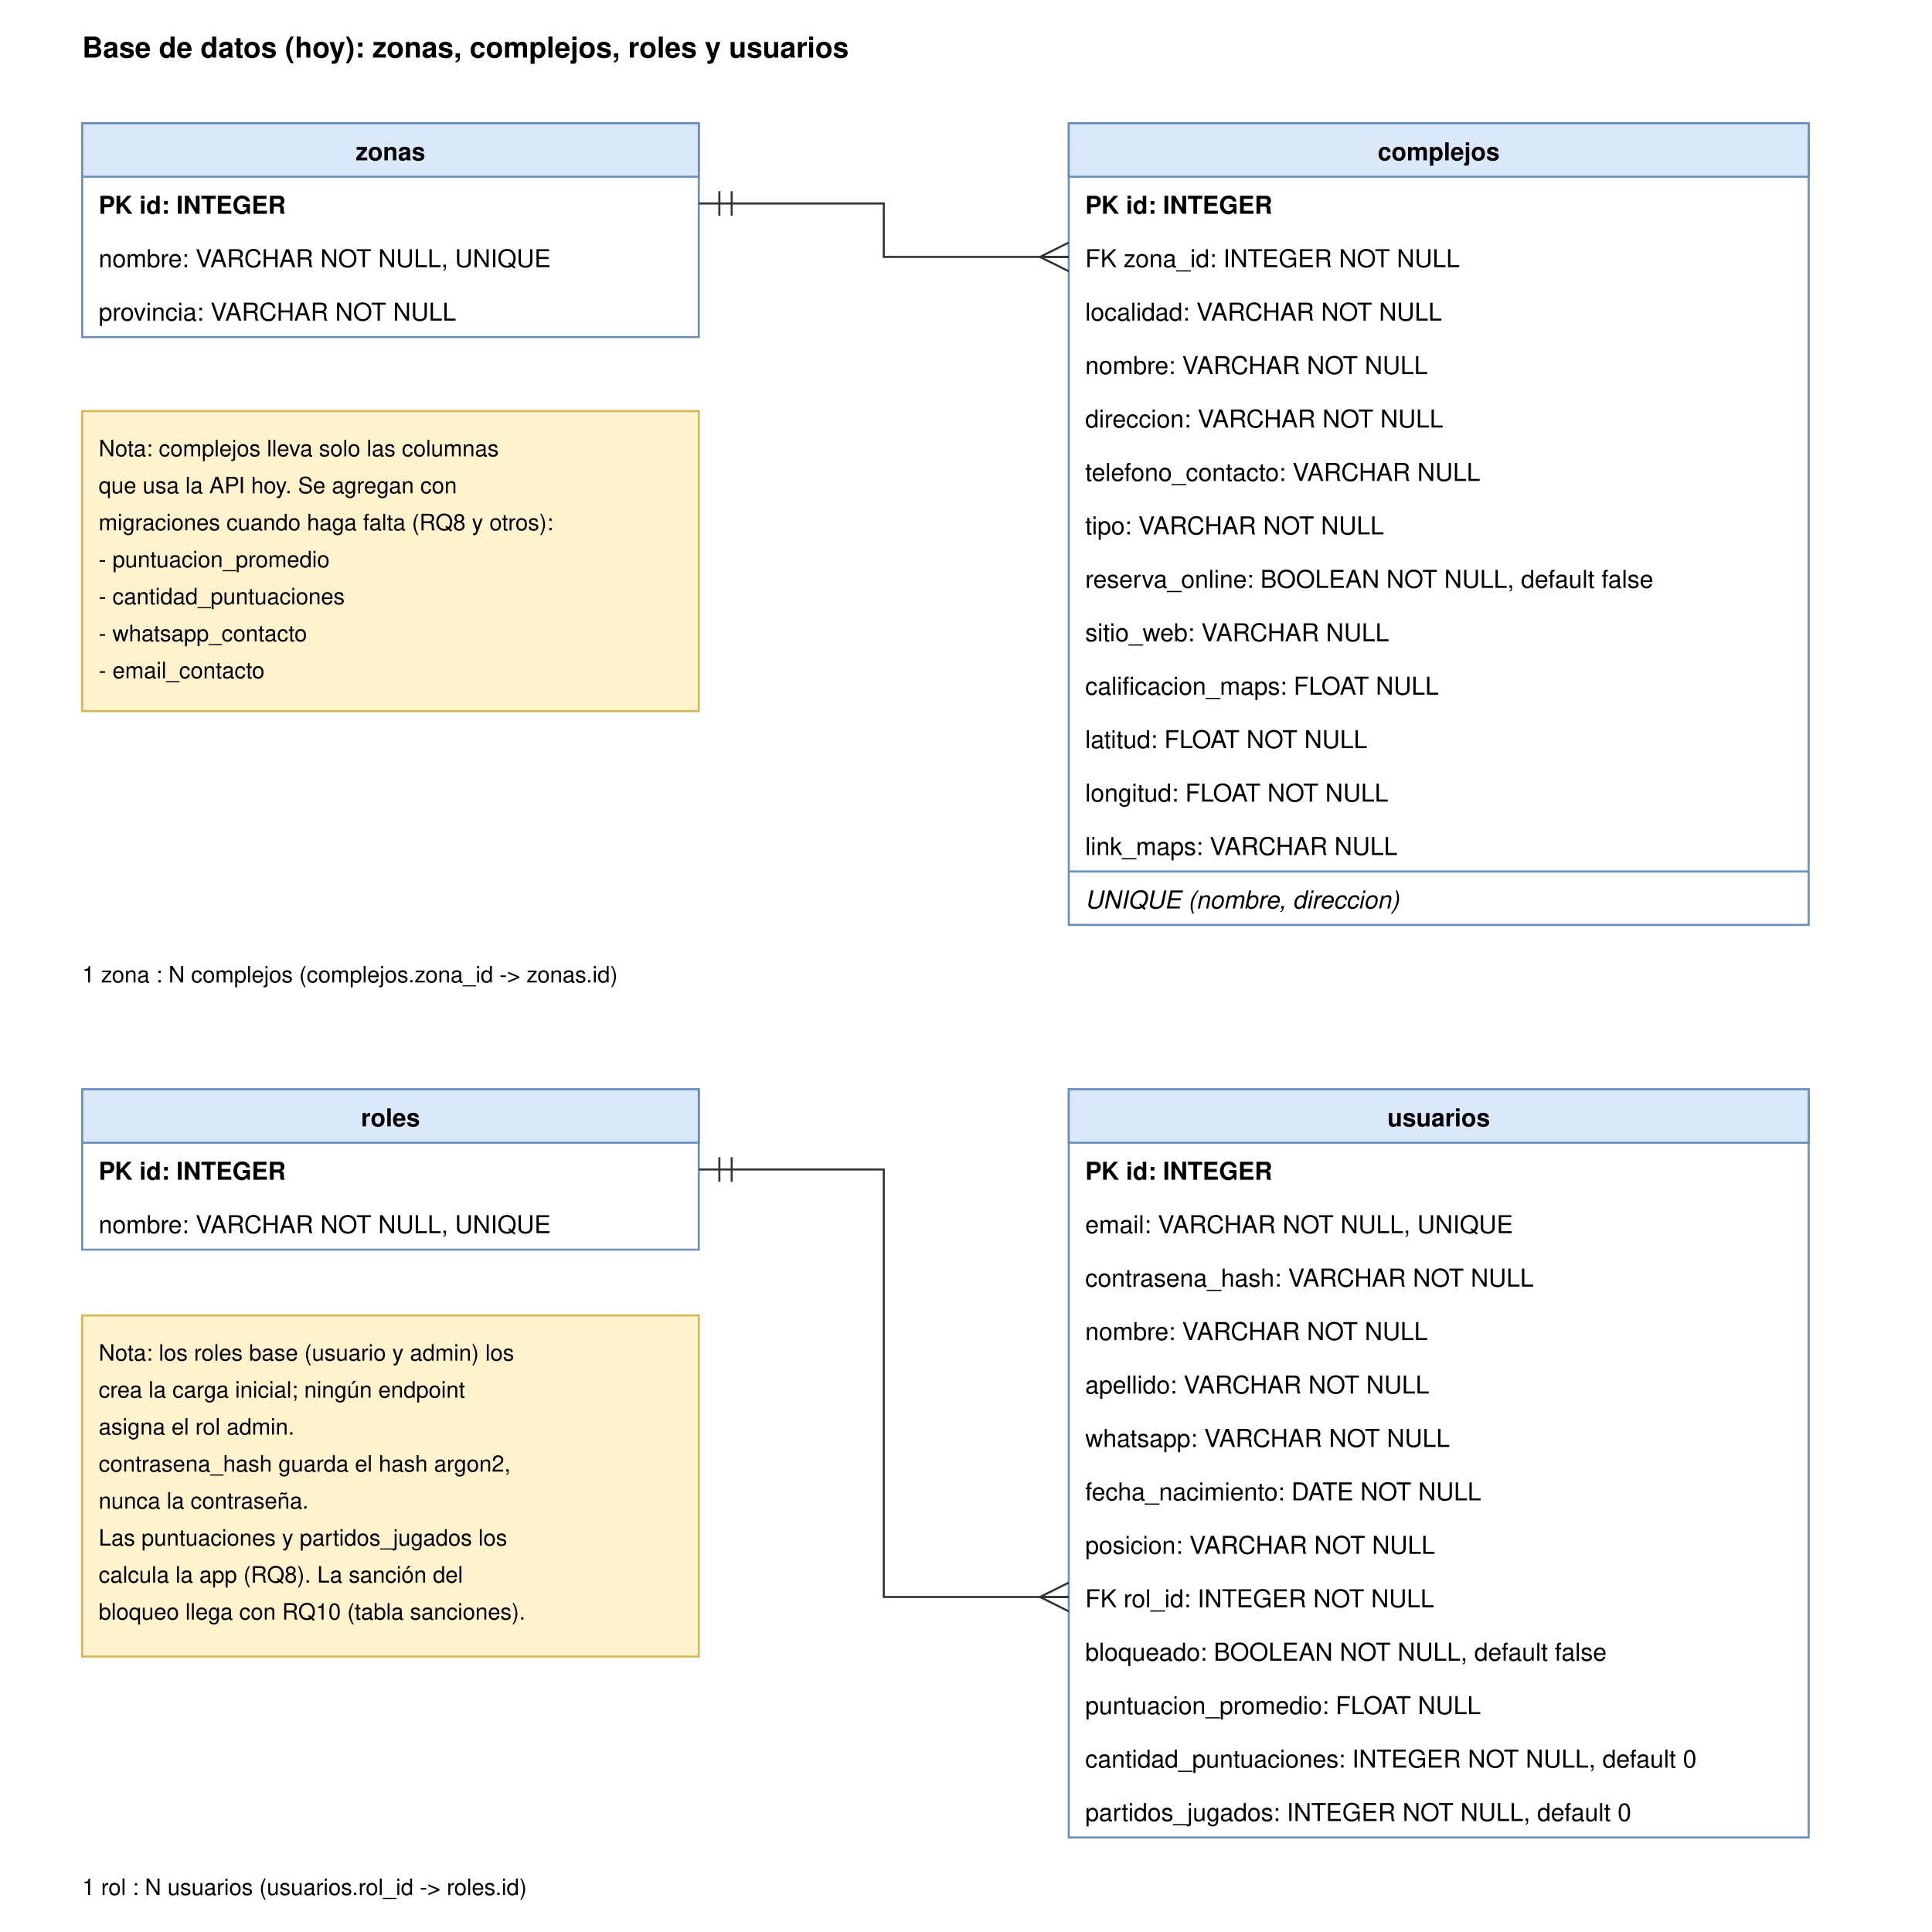
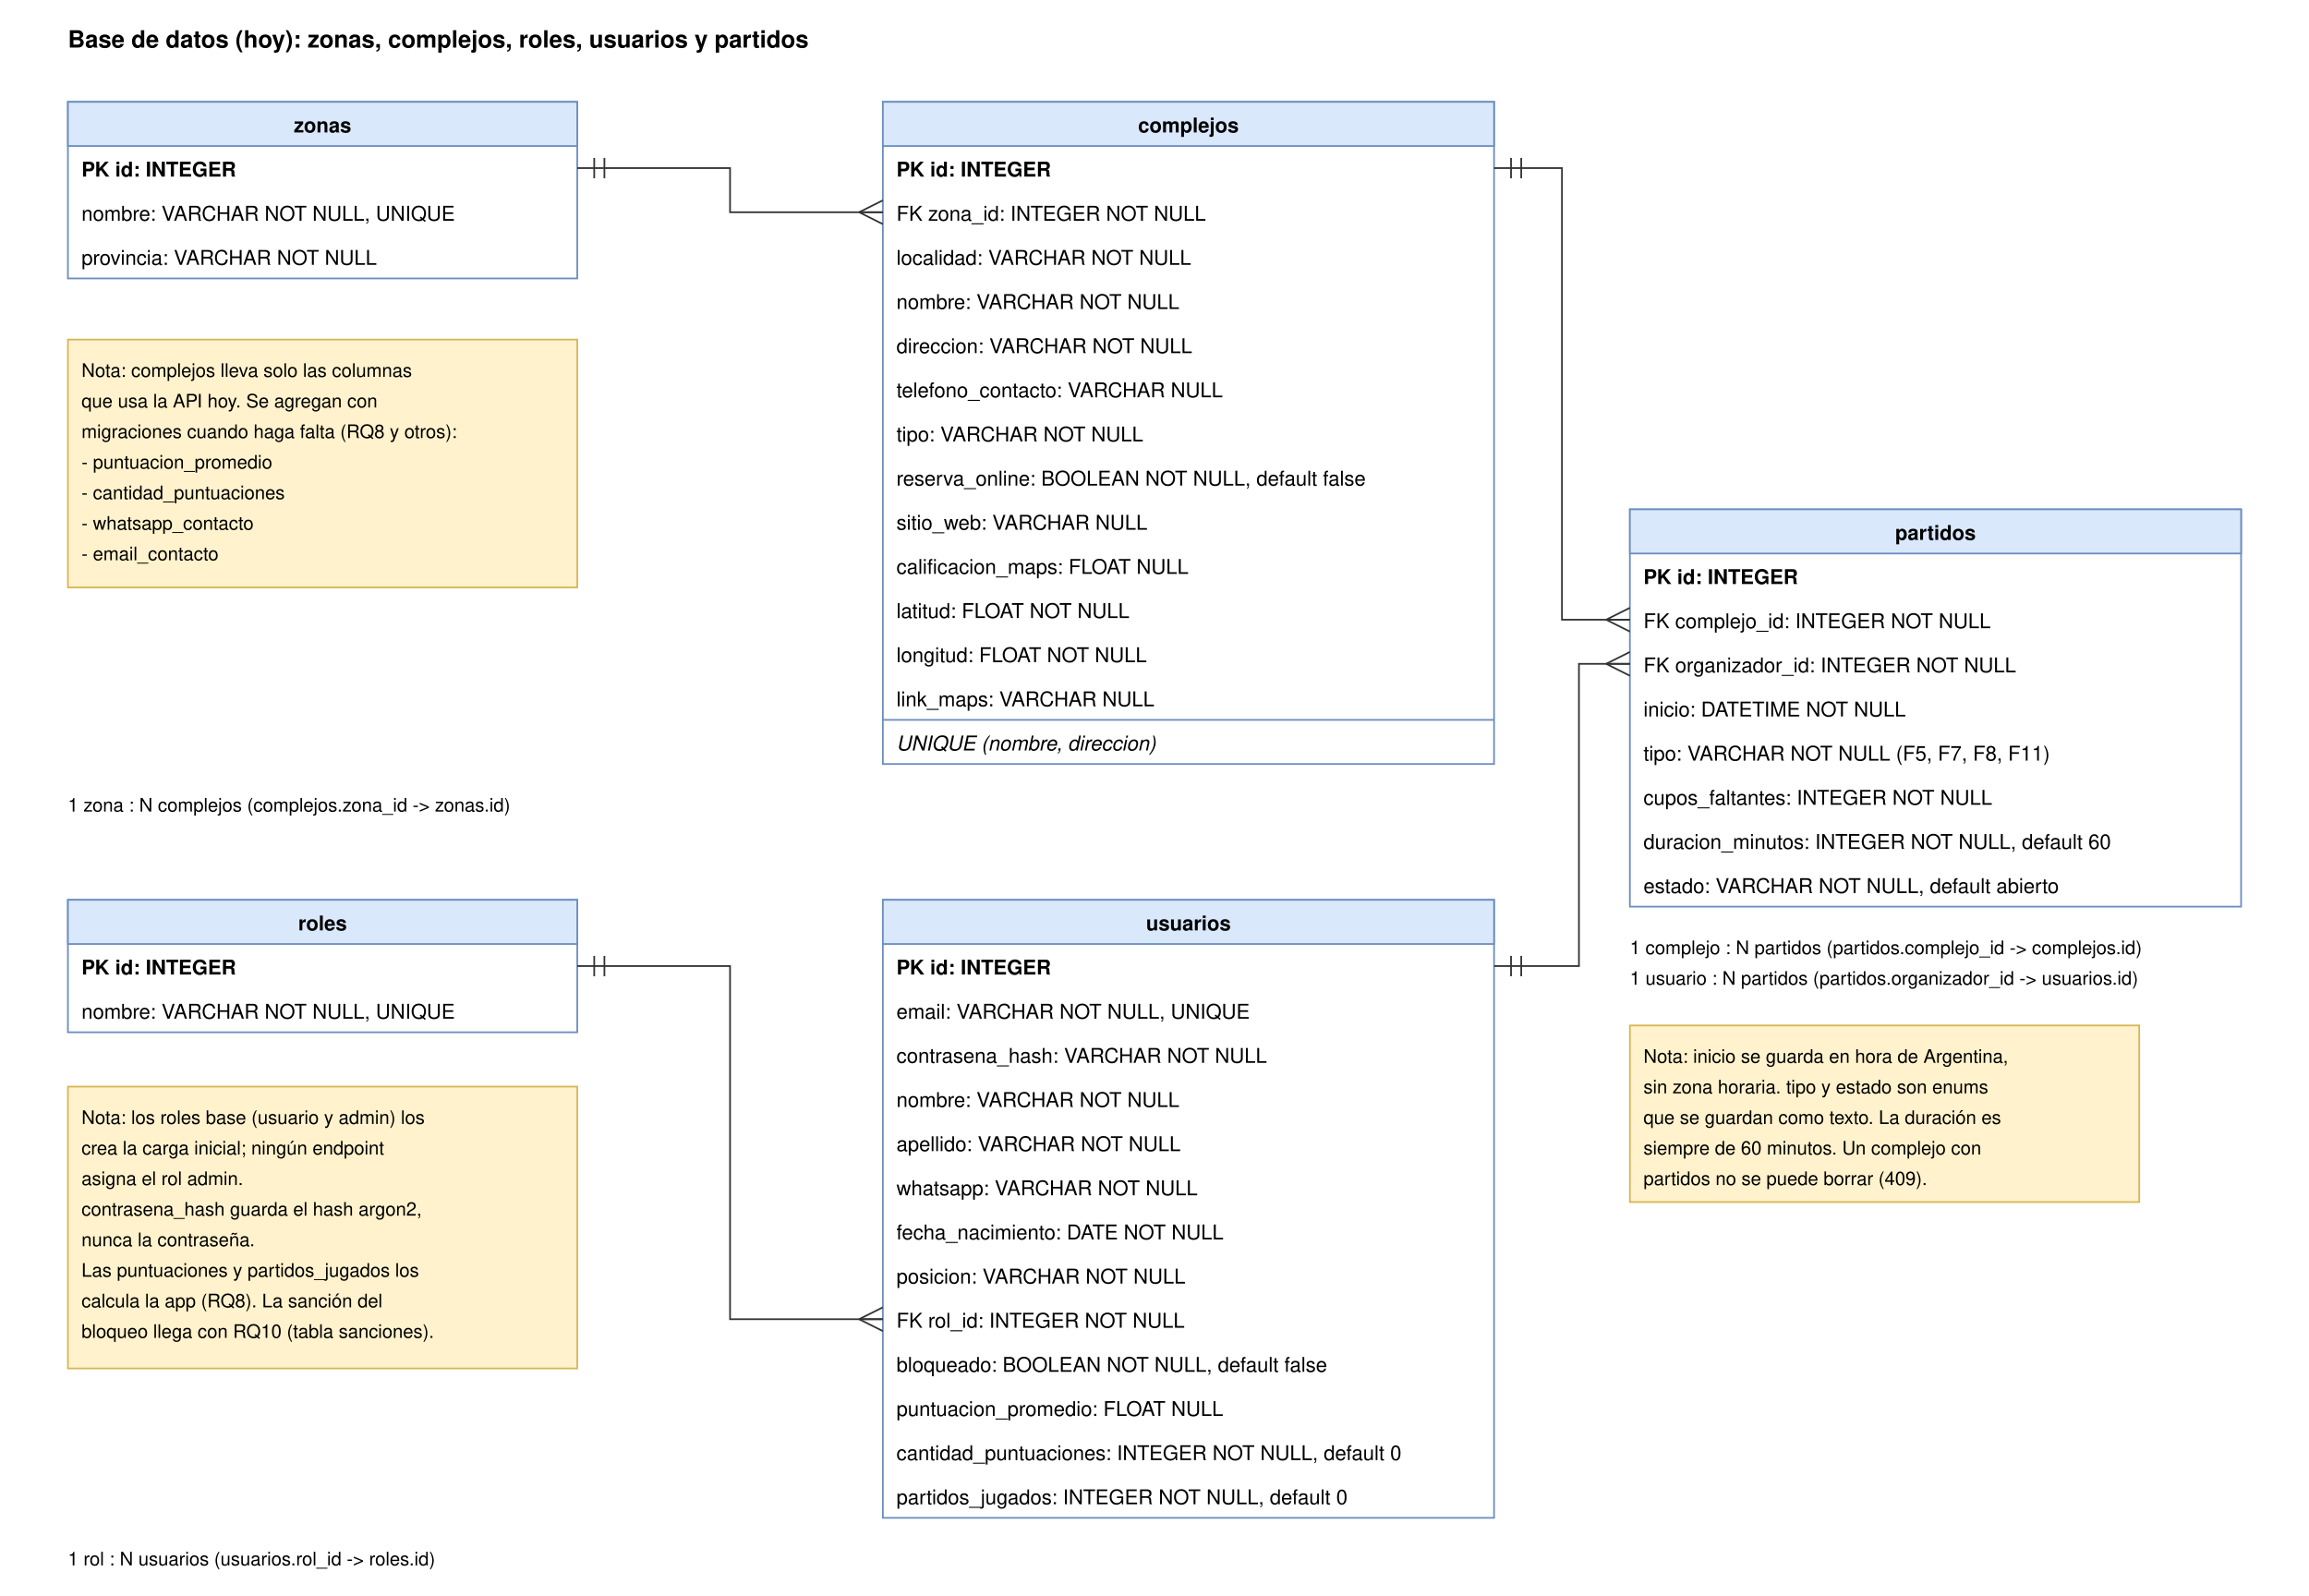
- <svg xmlns="http://www.w3.org/2000/svg" width="940" height="940" viewBox="0 0 940 940" font-family="Helvetica, Arial, sans-serif" font-size="12">
+ <svg xmlns="http://www.w3.org/2000/svg" width="1360" height="940" viewBox="0 0 1360 940" font-family="Helvetica, Arial, sans-serif" font-size="12">
  <rect width="100%" height="100%" fill="#ffffff" />
-   <text x="40" y="28" font-weight="bold" font-size="14">Base de datos (hoy): zonas, complejos, roles y usuarios</text>
+   <text x="40" y="28" font-weight="bold" font-size="14">Base de datos (hoy): zonas, complejos, roles, usuarios y partidos</text>
  <rect x="40" y="60" width="300" height="104" fill="#ffffff" stroke="#6c8ebf" />
  <rect x="40" y="60" width="300" height="26" fill="#dae8fc" stroke="#6c8ebf" />
  <text x="190.0" y="78" text-anchor="middle" font-weight="bold">zonas</text>
  <text x="48" y="104" font-weight="bold">PK  id: INTEGER</text>
  <text x="48" y="130">nombre: VARCHAR  NOT NULL, UNIQUE</text>
  <text x="48" y="156">provincia: VARCHAR  NOT NULL</text>
  <rect x="520" y="60" width="360" height="390" fill="#ffffff" stroke="#6c8ebf" />
  <rect x="520" y="60" width="360" height="26" fill="#dae8fc" stroke="#6c8ebf" />
  <text x="700.0" y="78" text-anchor="middle" font-weight="bold">complejos</text>
  <text x="528" y="104" font-weight="bold">PK  id: INTEGER</text>
  <text x="528" y="130">FK  zona_id: INTEGER  NOT NULL</text>
  <text x="528" y="156">localidad: VARCHAR  NOT NULL</text>
  <text x="528" y="182">nombre: VARCHAR  NOT NULL</text>
  <text x="528" y="208">direccion: VARCHAR  NOT NULL</text>
  <text x="528" y="234">telefono_contacto: VARCHAR  NULL</text>
  <text x="528" y="260">tipo: VARCHAR  NOT NULL</text>
  <text x="528" y="286">reserva_online: BOOLEAN  NOT NULL, default false</text>
  <text x="528" y="312">sitio_web: VARCHAR  NULL</text>
  <text x="528" y="338">calificacion_maps: FLOAT  NULL</text>
  <text x="528" y="364">latitud: FLOAT  NOT NULL</text>
  <text x="528" y="390">longitud: FLOAT  NOT NULL</text>
  <text x="528" y="416">link_maps: VARCHAR  NULL</text>
  <line x1="520" y1="424" x2="880" y2="424" stroke="#6c8ebf" />
  <text x="528" y="442" font-style="italic">UNIQUE (nombre, direccion)</text>
  <polyline points="340,99 430,99 430,125 520,125" fill="none" stroke="#333" />
  <line x1="350" y1="93" x2="350" y2="105" stroke="#333" />
  <line x1="356" y1="93" x2="356" y2="105" stroke="#333" />
  <line x1="506" y1="125" x2="520" y2="118" stroke="#333" />
  <line x1="506" y1="125" x2="520" y2="132" stroke="#333" />
  <line x1="506" y1="125" x2="520" y2="125" stroke="#333" />
  <text x="40" y="478" font-size="11">1 zona : N complejos (complejos.zona_id -&gt; zonas.id)</text>
  <rect x="40" y="200" width="300" height="146" fill="#fff2cc" stroke="#d6b656" />
  <text x="48" y="222" font-size="11">Nota: complejos lleva solo las columnas</text>
  <text x="48" y="240" font-size="11">que usa la API hoy. Se agregan con</text>
  <text x="48" y="258" font-size="11">migraciones cuando haga falta (RQ8 y otros):</text>
  <text x="48" y="276" font-size="11">- puntuacion_promedio</text>
  <text x="48" y="294" font-size="11">- cantidad_puntuaciones</text>
  <text x="48" y="312" font-size="11">- whatsapp_contacto</text>
  <text x="48" y="330" font-size="11">- email_contacto</text>
  <rect x="40" y="530" width="300" height="78" fill="#ffffff" stroke="#6c8ebf" />
  <rect x="40" y="530" width="300" height="26" fill="#dae8fc" stroke="#6c8ebf" />
  <text x="190.0" y="548" text-anchor="middle" font-weight="bold">roles</text>
  <text x="48" y="574" font-weight="bold">PK  id: INTEGER</text>
  <text x="48" y="600">nombre: VARCHAR  NOT NULL, UNIQUE</text>
  <rect x="520" y="530" width="360" height="364" fill="#ffffff" stroke="#6c8ebf" />
  <rect x="520" y="530" width="360" height="26" fill="#dae8fc" stroke="#6c8ebf" />
  <text x="700.0" y="548" text-anchor="middle" font-weight="bold">usuarios</text>
  <text x="528" y="574" font-weight="bold">PK  id: INTEGER</text>
  <text x="528" y="600">email: VARCHAR  NOT NULL, UNIQUE</text>
  <text x="528" y="626">contrasena_hash: VARCHAR  NOT NULL</text>
  <text x="528" y="652">nombre: VARCHAR  NOT NULL</text>
  <text x="528" y="678">apellido: VARCHAR  NOT NULL</text>
  <text x="528" y="704">whatsapp: VARCHAR  NOT NULL</text>
  <text x="528" y="730">fecha_nacimiento: DATE  NOT NULL</text>
  <text x="528" y="756">posicion: VARCHAR  NOT NULL</text>
  <text x="528" y="782">FK  rol_id: INTEGER  NOT NULL</text>
  <text x="528" y="808">bloqueado: BOOLEAN  NOT NULL, default false</text>
  <text x="528" y="834">puntuacion_promedio: FLOAT  NULL</text>
  <text x="528" y="860">cantidad_puntuaciones: INTEGER  NOT NULL, default 0</text>
  <text x="528" y="886">partidos_jugados: INTEGER  NOT NULL, default 0</text>
  <polyline points="340,569 430,569 430,777 520,777" fill="none" stroke="#333" />
  <line x1="350" y1="563" x2="350" y2="575" stroke="#333" />
  <line x1="356" y1="563" x2="356" y2="575" stroke="#333" />
  <line x1="506" y1="777" x2="520" y2="770" stroke="#333" />
  <line x1="506" y1="777" x2="520" y2="784" stroke="#333" />
  <line x1="506" y1="777" x2="520" y2="777" stroke="#333" />
  <text x="40" y="922" font-size="11">1 rol : N usuarios (usuarios.rol_id -&gt; roles.id)</text>
  <rect x="40" y="640" width="300" height="166" fill="#fff2cc" stroke="#d6b656" />
  <text x="48" y="662" font-size="11">Nota: los roles base (usuario y admin) los</text>
  <text x="48" y="680" font-size="11">crea la carga inicial; ningún endpoint</text>
  <text x="48" y="698" font-size="11">asigna el rol admin.</text>
  <text x="48" y="716" font-size="11">contrasena_hash guarda el hash argon2,</text>
  <text x="48" y="734" font-size="11">nunca la contraseña.</text>
  <text x="48" y="752" font-size="11">Las puntuaciones y partidos_jugados los</text>
  <text x="48" y="770" font-size="11">calcula la app (RQ8). La sanción del</text>
  <text x="48" y="788" font-size="11">bloqueo llega con RQ10 (tabla sanciones).</text>
+   <rect x="960" y="300" width="360" height="234" fill="#ffffff" stroke="#6c8ebf" />
+   <rect x="960" y="300" width="360" height="26" fill="#dae8fc" stroke="#6c8ebf" />
+   <text x="1140.0" y="318" text-anchor="middle" font-weight="bold">partidos</text>
+   <text x="968" y="344" font-weight="bold">PK  id: INTEGER</text>
+   <text x="968" y="370">FK  complejo_id: INTEGER  NOT NULL</text>
+   <text x="968" y="396">FK  organizador_id: INTEGER  NOT NULL</text>
+   <text x="968" y="422">inicio: DATETIME  NOT NULL</text>
+   <text x="968" y="448">tipo: VARCHAR  NOT NULL (F5, F7, F8, F11)</text>
+   <text x="968" y="474">cupos_faltantes: INTEGER  NOT NULL</text>
+   <text x="968" y="500">duracion_minutos: INTEGER  NOT NULL, default 60</text>
+   <text x="968" y="526">estado: VARCHAR  NOT NULL, default abierto</text>
+   <polyline points="880,99 920,99 920,365 960,365" fill="none" stroke="#333" />
+   <line x1="890" y1="93" x2="890" y2="105" stroke="#333" />
+   <line x1="896" y1="93" x2="896" y2="105" stroke="#333" />
+   <line x1="946" y1="365" x2="960" y2="358" stroke="#333" />
+   <line x1="946" y1="365" x2="960" y2="372" stroke="#333" />
+   <line x1="946" y1="365" x2="960" y2="365" stroke="#333" />
+   <polyline points="880,569 930,569 930,391 960,391" fill="none" stroke="#333" />
+   <line x1="890" y1="563" x2="890" y2="575" stroke="#333" />
+   <line x1="896" y1="563" x2="896" y2="575" stroke="#333" />
+   <line x1="946" y1="391" x2="960" y2="384" stroke="#333" />
+   <line x1="946" y1="391" x2="960" y2="398" stroke="#333" />
+   <line x1="946" y1="391" x2="960" y2="391" stroke="#333" />
+   <text x="960" y="562" font-size="11">1 complejo : N partidos (partidos.complejo_id -&gt; complejos.id)</text>
+   <text x="960" y="580" font-size="11">1 usuario : N partidos (partidos.organizador_id -&gt; usuarios.id)</text>
+   <rect x="960" y="604" width="300" height="104" fill="#fff2cc" stroke="#d6b656" />
+   <text x="968" y="626" font-size="11">Nota: inicio se guarda en hora de Argentina,</text>
+   <text x="968" y="644" font-size="11">sin zona horaria. tipo y estado son enums</text>
+   <text x="968" y="662" font-size="11">que se guardan como texto. La duración es</text>
+   <text x="968" y="680" font-size="11">siempre de 60 minutos. Un complejo con</text>
+   <text x="968" y="698" font-size="11">partidos no se puede borrar (409).</text>
</svg>
